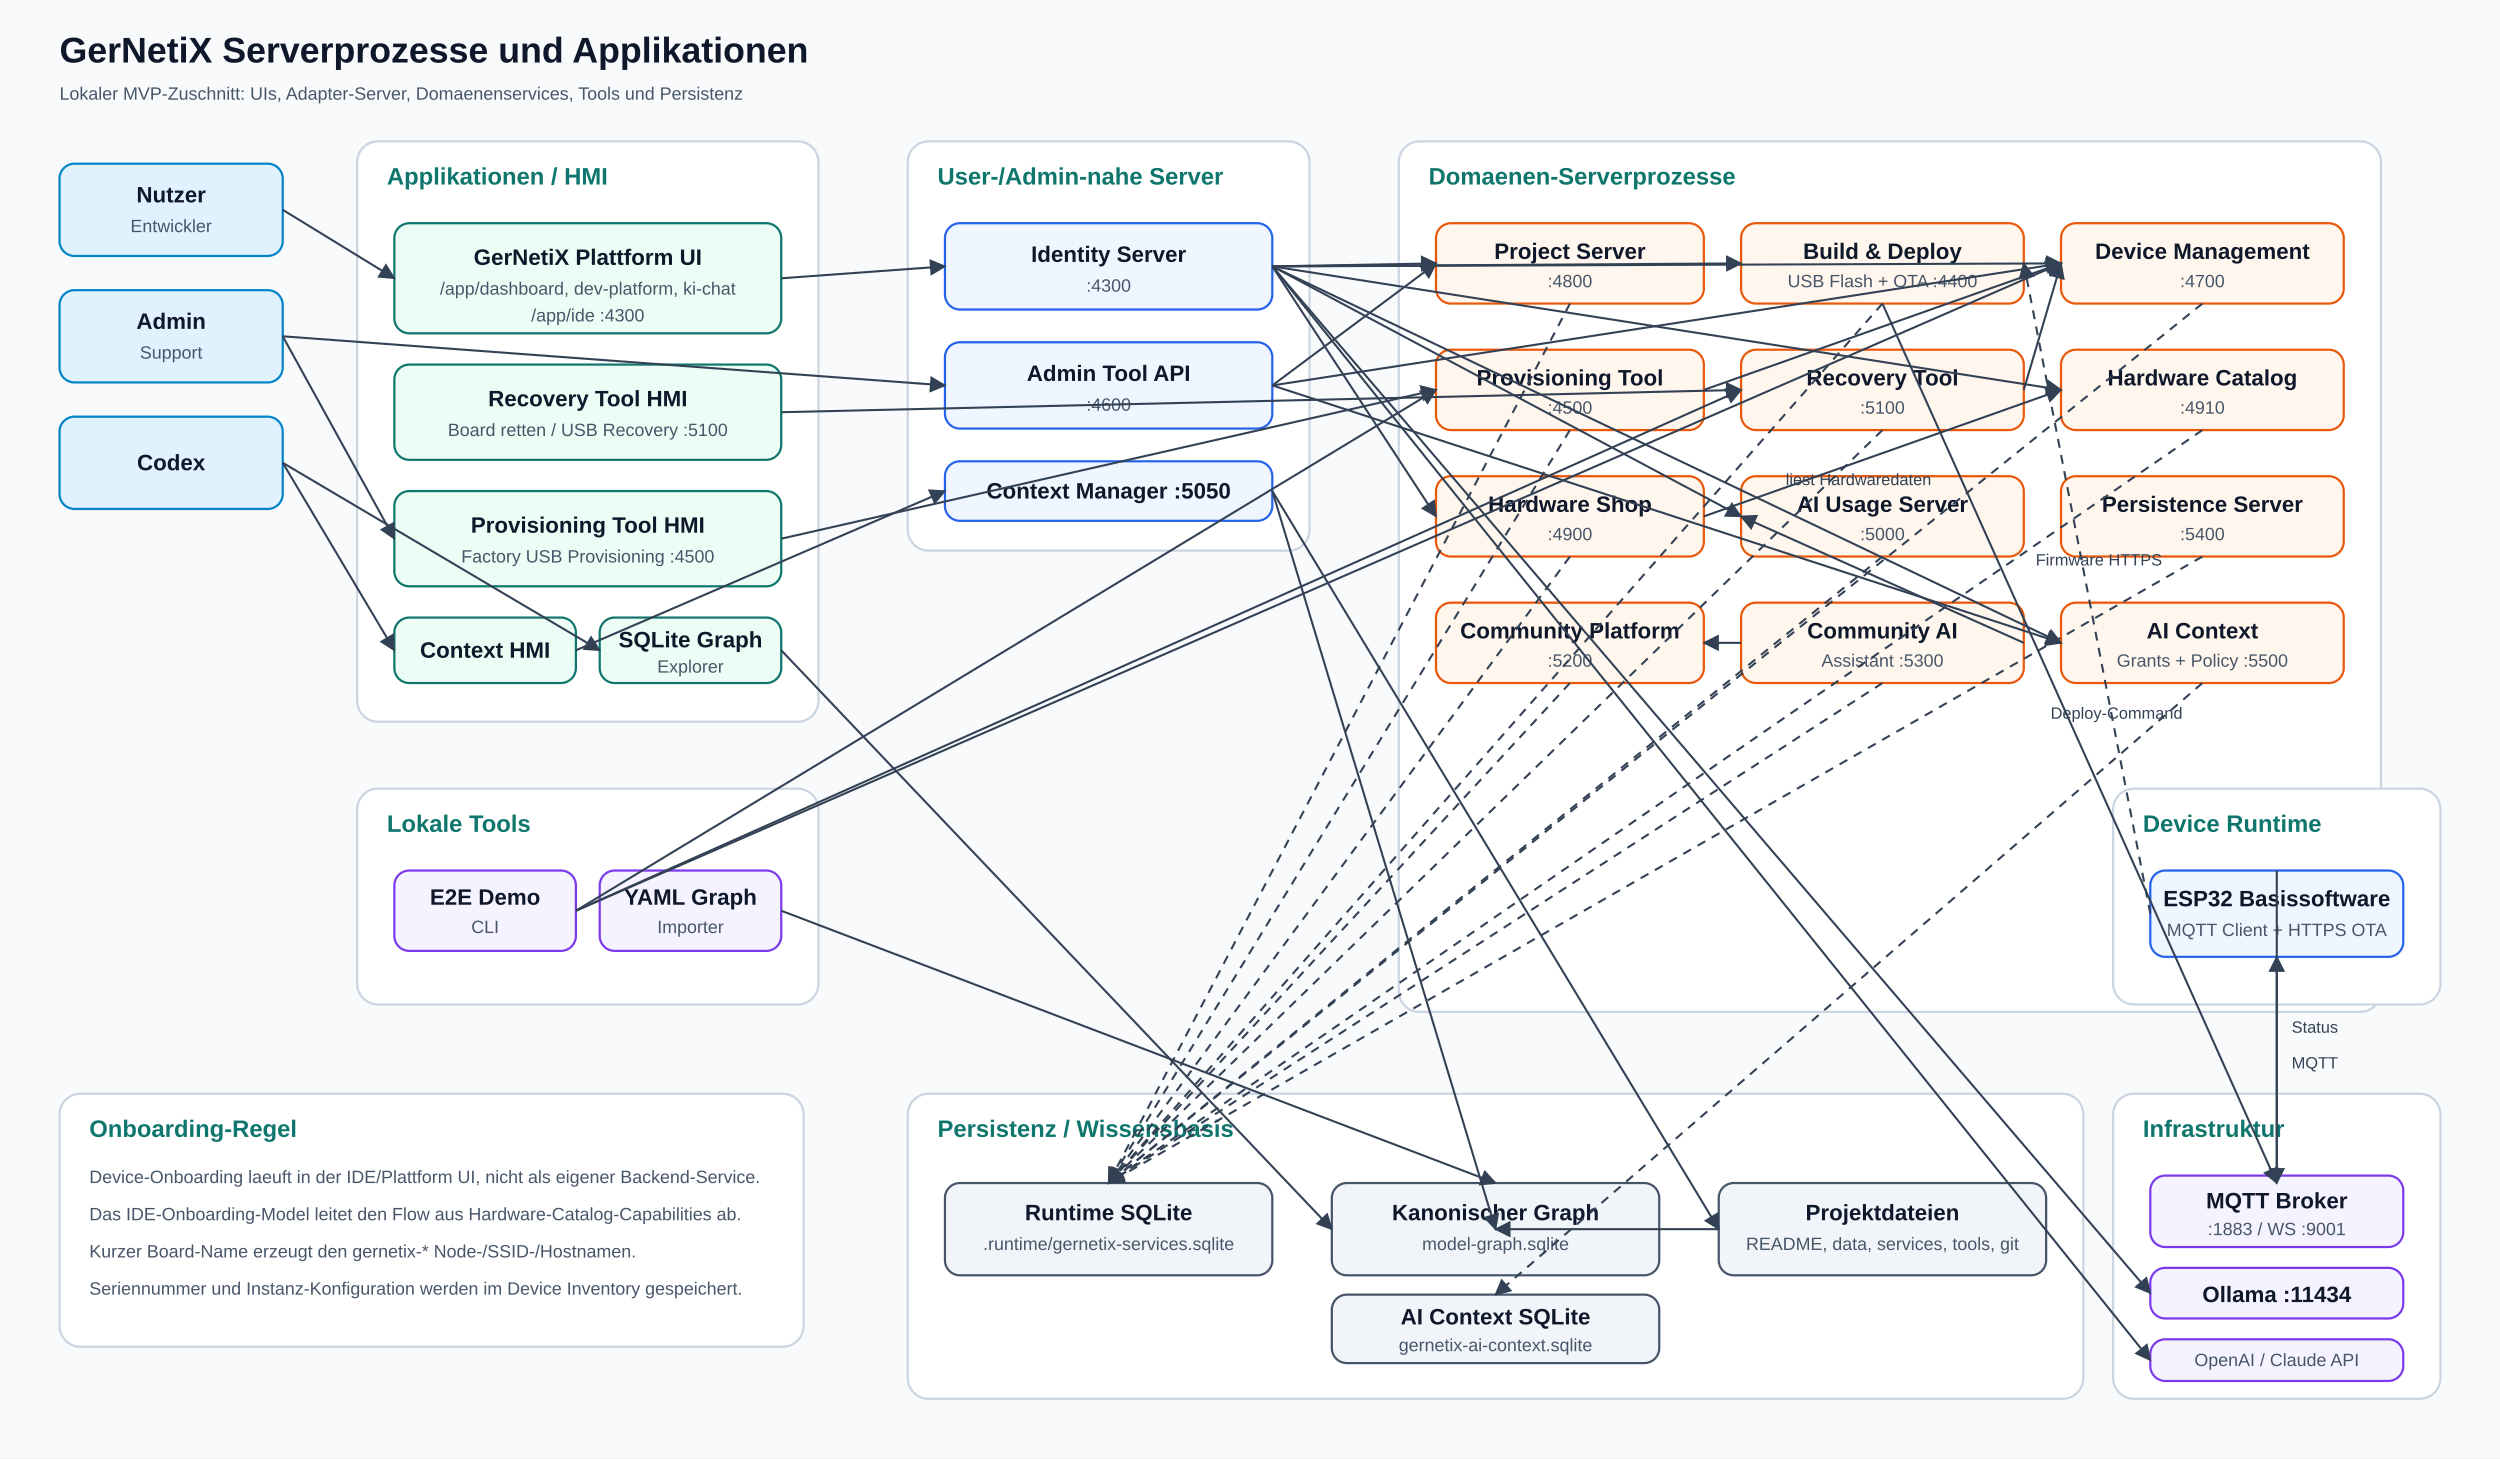
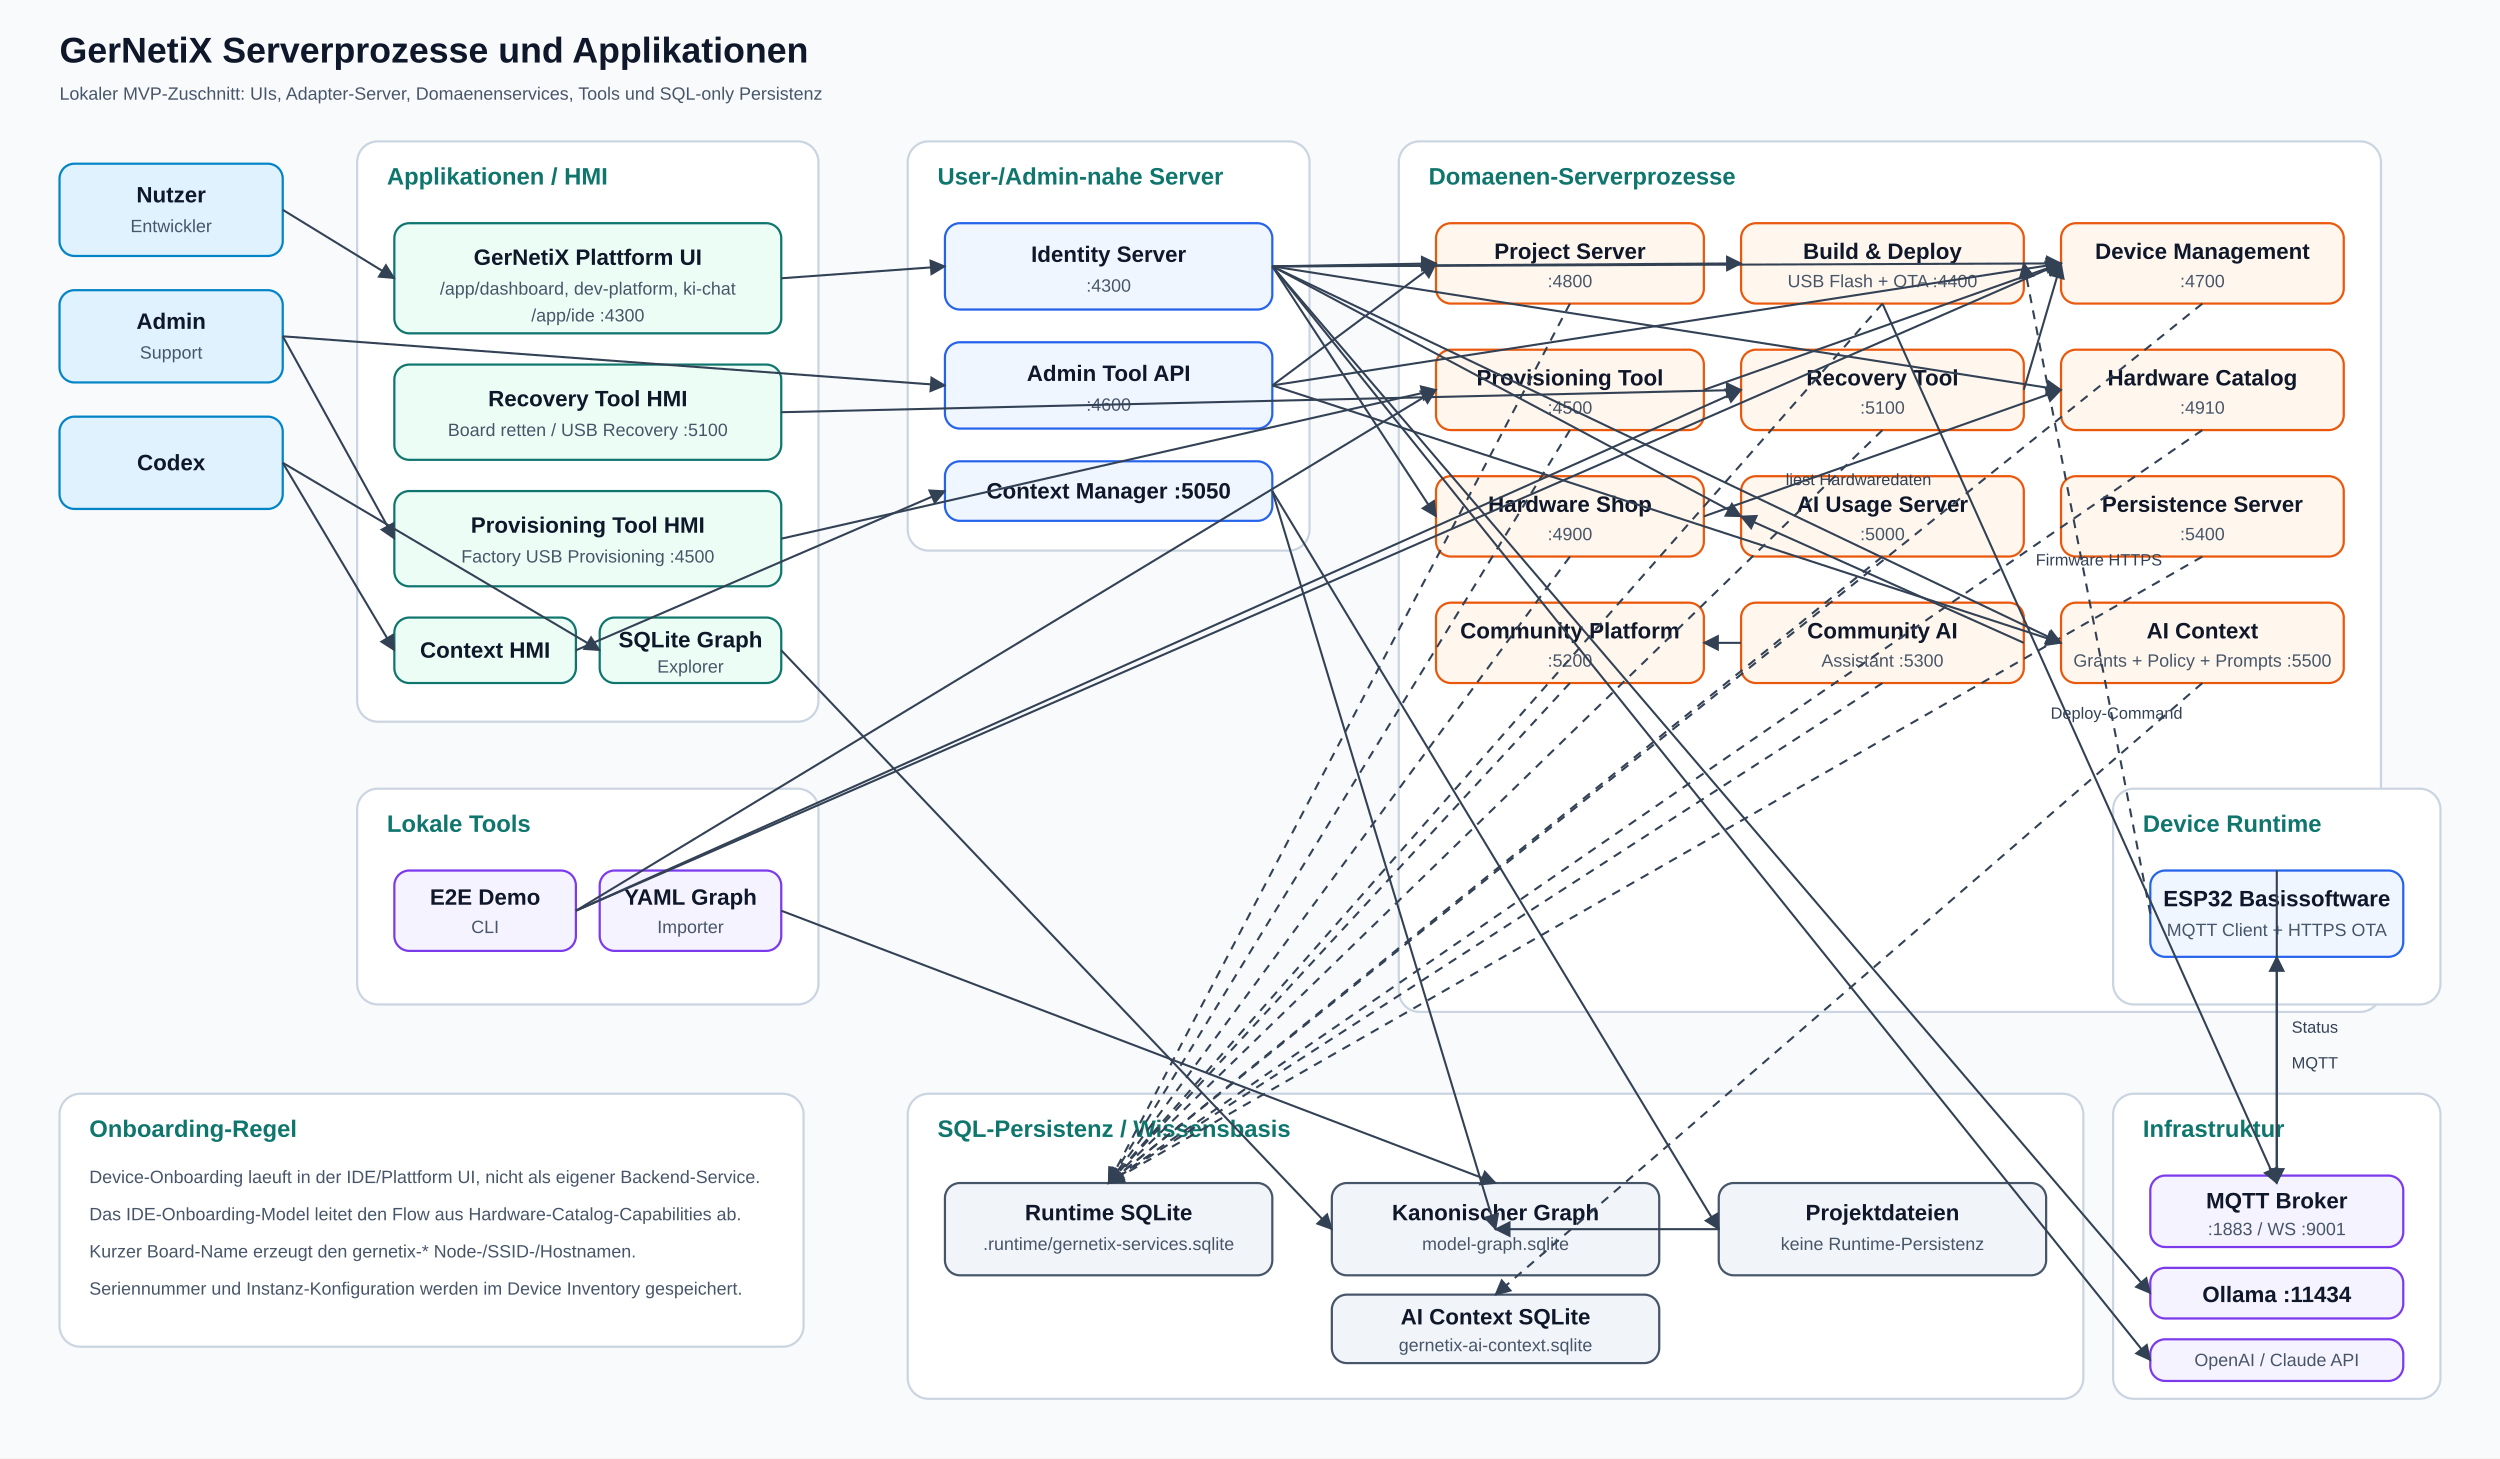
<svg xmlns="http://www.w3.org/2000/svg" width="1680" height="980" viewBox="0 0 1680 980" role="img" aria-labelledby="title desc">
  <defs>
    <marker id="arrow" viewBox="0 0 10 10" refX="9" refY="5" markerWidth="8" markerHeight="8" orient="auto-start-reverse">
      <path d="M 0 0 L 10 5 L 0 10 z" fill="#334155" />
    </marker>
    <style>
      .bg { fill: #f8fafc; }
      .cluster { fill: #ffffff; stroke: #cbd5e1; stroke-width: 1.5; rx: 14; }
      .clusterTitle { fill: #0f766e; font: 700 16px Segoe UI, Arial, sans-serif; }
      .node { fill: #ffffff; stroke: #94a3b8; stroke-width: 1.5; rx: 10; }
      .app { fill: #ecfdf5; stroke: #0f766e; }
      .edge { fill: #eff6ff; stroke: #2563eb; }
      .domain { fill: #fff7ed; stroke: #ea580c; }
      .tool { fill: #f5f3ff; stroke: #7c3aed; }
      .store { fill: #f1f5f9; stroke: #475569; }
      .actor { fill: #e0f2fe; stroke: #0284c7; }
      .titleText { fill: #0f172a; font: 700 15px Segoe UI, Arial, sans-serif; }
      .smallText { fill: #475569; font: 12px Segoe UI, Arial, sans-serif; }
      .label { fill: #334155; font: 11px Segoe UI, Arial, sans-serif; }
      .line { fill: none; stroke: #334155; stroke-width: 1.4; marker-end: url(#arrow); }
      .dashed { stroke-dasharray: 6 5; }
    </style>
  </defs>
  <rect class="bg" width="1680" height="980" />
  <text x="40" y="42" class="titleText" style="font-size:24px">GerNetiX Serverprozesse und Applikationen</text>
-   <text x="40" y="67" class="smallText">Lokaler MVP-Zuschnitt: UIs, Adapter-Server, Domaenenservices, Tools und Persistenz</text>
+   <text x="40" y="67" class="smallText">Lokaler MVP-Zuschnitt: UIs, Adapter-Server, Domaenenservices, Tools und SQL-only Persistenz</text>
  <g id="actors">
    <rect class="node actor" x="40" y="110" width="150" height="62" rx="10" />
    <text class="titleText" x="115" y="136" text-anchor="middle">Nutzer</text>
    <text class="smallText" x="115" y="156" text-anchor="middle">Entwickler</text>
    <rect class="node actor" x="40" y="195" width="150" height="62" rx="10" />
    <text class="titleText" x="115" y="221" text-anchor="middle">Admin</text>
    <text class="smallText" x="115" y="241" text-anchor="middle">Support</text>
    <rect class="node actor" x="40" y="280" width="150" height="62" rx="10" />
    <text class="titleText" x="115" y="316" text-anchor="middle">Codex</text>
  </g>
  <g id="applications">
    <rect class="cluster" x="240" y="95" width="310" height="390" rx="14" />
    <text class="clusterTitle" x="260" y="124">Applikationen / HMI</text>
    <rect class="node app" x="265" y="150" width="260" height="74" rx="10" />
    <text class="titleText" x="395" y="178" text-anchor="middle">GerNetiX Plattform UI</text>
    <text class="smallText" x="395" y="198" text-anchor="middle">/app/dashboard, dev-platform, ki-chat</text>
    <text class="smallText" x="395" y="216" text-anchor="middle">/app/ide :4300</text>
    <rect class="node app" x="265" y="245" width="260" height="64" rx="10" />
    <text class="titleText" x="395" y="273" text-anchor="middle">Recovery Tool HMI</text>
    <text class="smallText" x="395" y="293" text-anchor="middle">Board retten / USB Recovery :5100</text>
    <rect class="node app" x="265" y="330" width="260" height="64" rx="10" />
    <text class="titleText" x="395" y="358" text-anchor="middle">Provisioning Tool HMI</text>
    <text class="smallText" x="395" y="378" text-anchor="middle">Factory USB Provisioning :4500</text>
    <rect class="node app" x="265" y="415" width="122" height="44" rx="10" />
    <text class="titleText" x="326" y="442" text-anchor="middle">Context HMI</text>
    <rect class="node app" x="403" y="415" width="122" height="44" rx="10" />
    <text class="titleText" x="464" y="435" text-anchor="middle">SQLite Graph</text>
    <text class="smallText" x="464" y="452" text-anchor="middle">Explorer</text>
  </g>
  <g id="edgeServices">
    <rect class="cluster" x="610" y="95" width="270" height="275" rx="14" />
    <text class="clusterTitle" x="630" y="124">User-/Admin-nahe Server</text>
    <rect class="node edge" x="635" y="150" width="220" height="58" rx="10" />
    <text class="titleText" x="745" y="176" text-anchor="middle">Identity Server</text>
    <text class="smallText" x="745" y="196" text-anchor="middle">:4300</text>
    <rect class="node edge" x="635" y="230" width="220" height="58" rx="10" />
    <text class="titleText" x="745" y="256" text-anchor="middle">Admin Tool API</text>
    <text class="smallText" x="745" y="276" text-anchor="middle">:4600</text>
    <rect class="node edge" x="635" y="310" width="220" height="40" rx="10" />
    <text class="titleText" x="745" y="335" text-anchor="middle">Context Manager :5050</text>
  </g>
  <g id="domainServices">
    <rect class="cluster" x="940" y="95" width="660" height="585" rx="14" />
    <text class="clusterTitle" x="960" y="124">Domaenen-Serverprozesse</text>
    <rect class="node domain" x="965" y="150" width="180" height="54" rx="10" />
    <text class="titleText" x="1055" y="174" text-anchor="middle">Project Server</text>
    <text class="smallText" x="1055" y="193" text-anchor="middle">:4800</text>
    <rect class="node domain" x="1170" y="150" width="190" height="54" rx="10" />
    <text class="titleText" x="1265" y="174" text-anchor="middle">Build &amp; Deploy</text>
    <text class="smallText" x="1265" y="193" text-anchor="middle">USB Flash + OTA :4400</text>
    <rect class="node domain" x="1385" y="150" width="190" height="54" rx="10" />
    <text class="titleText" x="1480" y="174" text-anchor="middle">Device Management</text>
    <text class="smallText" x="1480" y="193" text-anchor="middle">:4700</text>
    <rect class="node domain" x="965" y="235" width="180" height="54" rx="10" />
    <text class="titleText" x="1055" y="259" text-anchor="middle">Provisioning Tool</text>
    <text class="smallText" x="1055" y="278" text-anchor="middle">:4500</text>
    <rect class="node domain" x="1170" y="235" width="190" height="54" rx="10" />
    <text class="titleText" x="1265" y="259" text-anchor="middle">Recovery Tool</text>
    <text class="smallText" x="1265" y="278" text-anchor="middle">:5100</text>
    <rect class="node domain" x="1385" y="235" width="190" height="54" rx="10" />
    <text class="titleText" x="1480" y="259" text-anchor="middle">Hardware Catalog</text>
    <text class="smallText" x="1480" y="278" text-anchor="middle">:4910</text>
    <rect class="node domain" x="965" y="320" width="180" height="54" rx="10" />
    <text class="titleText" x="1055" y="344" text-anchor="middle">Hardware Shop</text>
    <text class="smallText" x="1055" y="363" text-anchor="middle">:4900</text>
    <rect class="node domain" x="1170" y="320" width="190" height="54" rx="10" />
    <text class="titleText" x="1265" y="344" text-anchor="middle">AI Usage Server</text>
    <text class="smallText" x="1265" y="363" text-anchor="middle">:5000</text>
    <rect class="node domain" x="1385" y="320" width="190" height="54" rx="10" />
    <text class="titleText" x="1480" y="344" text-anchor="middle">Persistence Server</text>
    <text class="smallText" x="1480" y="363" text-anchor="middle">:5400</text>
    <rect class="node domain" x="965" y="405" width="180" height="54" rx="10" />
    <text class="titleText" x="1055" y="429" text-anchor="middle">Community Platform</text>
    <text class="smallText" x="1055" y="448" text-anchor="middle">:5200</text>
    <rect class="node domain" x="1170" y="405" width="190" height="54" rx="10" />
    <text class="titleText" x="1265" y="429" text-anchor="middle">Community AI</text>
    <text class="smallText" x="1265" y="448" text-anchor="middle">Assistant :5300</text>
    <rect class="node domain" x="1385" y="405" width="190" height="54" rx="10" />
    <text class="titleText" x="1480" y="429" text-anchor="middle">AI Context</text>
-     <text class="smallText" x="1480" y="448" text-anchor="middle">Grants + Policy :5500</text>
+     <text class="smallText" x="1480" y="448" text-anchor="middle">Grants + Policy + Prompts :5500</text>
  </g>
  <g id="tools">
    <rect class="cluster" x="240" y="530" width="310" height="145" rx="14" />
    <text class="clusterTitle" x="260" y="559">Lokale Tools</text>
    <rect class="node tool" x="265" y="585" width="122" height="54" rx="10" />
    <text class="titleText" x="326" y="608" text-anchor="middle">E2E Demo</text>
    <text class="smallText" x="326" y="627" text-anchor="middle">CLI</text>
    <rect class="node tool" x="403" y="585" width="122" height="54" rx="10" />
    <text class="titleText" x="464" y="608" text-anchor="middle">YAML Graph</text>
    <text class="smallText" x="464" y="627" text-anchor="middle">Importer</text>
  </g>
  <g id="deviceRuntime">
    <rect class="cluster" x="1420" y="530" width="220" height="145" rx="14" />
    <text class="clusterTitle" x="1440" y="559">Device Runtime</text>
    <rect class="node edge" x="1445" y="585" width="170" height="58" rx="10" />
    <text class="titleText" x="1530" y="609" text-anchor="middle">ESP32 Basissoftware</text>
    <text class="smallText" x="1530" y="629" text-anchor="middle">MQTT Client + HTTPS OTA</text>
  </g>
  <g id="platformInfrastructure">
    <rect class="cluster" x="1420" y="735" width="220" height="205" rx="14" />
    <text class="clusterTitle" x="1440" y="764">Infrastruktur</text>
    <rect class="node tool" x="1445" y="790" width="170" height="48" rx="10" />
    <text class="titleText" x="1530" y="812" text-anchor="middle">MQTT Broker</text>
    <text class="smallText" x="1530" y="830" text-anchor="middle">:1883 / WS :9001</text>
    <rect class="node tool" x="1445" y="852" width="170" height="34" rx="10" />
    <text class="titleText" x="1530" y="875" text-anchor="middle">Ollama :11434</text>
    <rect class="node tool" x="1445" y="900" width="170" height="28" rx="10" />
    <text class="smallText" x="1530" y="918" text-anchor="middle">OpenAI / Claude API</text>
  </g>
  <g id="storage">
    <rect class="cluster" x="610" y="735" width="790" height="205" rx="14" />
-     <text class="clusterTitle" x="630" y="764">Persistenz / Wissensbasis</text>
+     <text class="clusterTitle" x="630" y="764">SQL-Persistenz / Wissensbasis</text>
    <rect class="node store" x="635" y="795" width="220" height="62" rx="10" />
    <text class="titleText" x="745" y="820" text-anchor="middle">Runtime SQLite</text>
    <text class="smallText" x="745" y="840" text-anchor="middle">.runtime/gernetix-services.sqlite</text>
    <rect class="node store" x="895" y="795" width="220" height="62" rx="10" />
    <text class="titleText" x="1005" y="820" text-anchor="middle">Kanonischer Graph</text>
    <text class="smallText" x="1005" y="840" text-anchor="middle">model-graph.sqlite</text>
    <rect class="node store" x="1155" y="795" width="220" height="62" rx="10" />
    <text class="titleText" x="1265" y="820" text-anchor="middle">Projektdateien</text>
-     <text class="smallText" x="1265" y="840" text-anchor="middle">README, data, services, tools, git</text>
+     <text class="smallText" x="1265" y="840" text-anchor="middle">keine Runtime-Persistenz</text>
    <rect class="node store" x="895" y="870" width="220" height="46" rx="10" />
    <text class="titleText" x="1005" y="890" text-anchor="middle">AI Context SQLite</text>
    <text class="smallText" x="1005" y="908" text-anchor="middle">gernetix-ai-context.sqlite</text>
  </g>
  <path class="line" d="M 190 141 L 265 187" />
  <path class="line" d="M 190 226 L 265 362" />
  <path class="line" d="M 190 226 L 635 259" />
  <path class="line" d="M 190 311 L 265 437" />
  <path class="line" d="M 190 311 L 403 437" />
  <path class="line" d="M 525 187 L 635 179" />
  <path class="line" d="M 525 277 L 1170 262" />
  <path class="line" d="M 525 362 L 965 262" />
  <path class="line" d="M 387 437 L 635 330" />
  <path class="line" d="M 525 437 L 895 826" />
  <path class="line" d="M 855 179 L 965 177" />
  <path class="line" d="M 855 179 L 1170 177" />
  <path class="line" d="M 855 179 L 1385 177" />
  <path class="line" d="M 855 179 L 1385 262" />
  <path class="line" d="M 855 179 L 965 347" />
  <path class="line" d="M 855 179 L 1170 347" />
  <path class="line" d="M 855 179 L 1385 432" />
  <path class="line" d="M 855 179 L 1445 869" />
  <path class="line" d="M 855 179 L 1445 914" />
  <path class="line" d="M 855 259 L 1385 177" />
  <path class="line" d="M 855 259 L 965 177" />
  <path class="line" d="M 855 259 L 1385 432" />
  <path class="line" d="M 855 330 L 1155 826" />
  <path class="line" d="M 855 330 L 1005 826" />
  <path class="line" d="M 1145 347 L 1385 262" />
  <text class="label" x="1200" y="326">liest Hardwaredaten</text>
  <path class="line" d="M 1145 262 L 1385 177" />
  <path class="line" d="M 1360 262 L 1385 177" />
  <path class="line" d="M 1360 432 L 1170 347" />
  <path class="line" d="M 1170 432 L 1145 432" />
  <path class="line" d="M 1265 204 L 1530 795" />
  <text class="label" x="1378" y="483">Deploy-Command</text>
  <path class="line" d="M 1530 795 L 1530 643" />
  <text class="label" x="1540" y="718">MQTT</text>
  <path class="line" d="M 1530 585 L 1530 795" />
  <text class="label" x="1540" y="694">Status</text>
  <path class="line dashed" d="M 1445 614 L 1360 177" />
  <text class="label" x="1368" y="380">Firmware HTTPS</text>
  <path class="line dashed" d="M 1055 204 L 745 795" />
  <path class="line dashed" d="M 1265 204 L 745 795" />
  <path class="line dashed" d="M 1480 204 L 745 795" />
  <path class="line dashed" d="M 1055 289 L 745 795" />
  <path class="line dashed" d="M 1265 289 L 745 795" />
  <path class="line dashed" d="M 1480 289 L 745 795" />
  <path class="line dashed" d="M 1055 374 L 745 795" />
  <path class="line dashed" d="M 1265 374 L 745 795" />
  <path class="line dashed" d="M 1480 374 L 745 795" />
  <path class="line dashed" d="M 1055 459 L 745 795" />
  <path class="line dashed" d="M 1265 459 L 745 795" />
  <path class="line dashed" d="M 1480 459 L 1005 870" />
  <path class="line" d="M 387 612 L 965 262" />
  <path class="line" d="M 387 612 L 1170 262" />
  <path class="line" d="M 387 612 L 1385 177" />
  <path class="line" d="M 525 612 L 1005 795" />
  <path class="line" d="M 1155 826 L 1005 826" />
  <g id="legend">
    <rect class="cluster" x="40" y="735" width="500" height="170" rx="14" />
    <text class="clusterTitle" x="60" y="764">Onboarding-Regel</text>
    <text class="smallText" x="60" y="795">Device-Onboarding laeuft in der IDE/Plattform UI, nicht als eigener Backend-Service.</text>
    <text class="smallText" x="60" y="820">Das IDE-Onboarding-Model leitet den Flow aus Hardware-Catalog-Capabilities ab.</text>
    <text class="smallText" x="60" y="845">Kurzer Board-Name erzeugt den gernetix-* Node-/SSID-/Hostnamen.</text>
    <text class="smallText" x="60" y="870">Seriennummer und Instanz-Konfiguration werden im Device Inventory gespeichert.</text>
  </g>
</svg>
